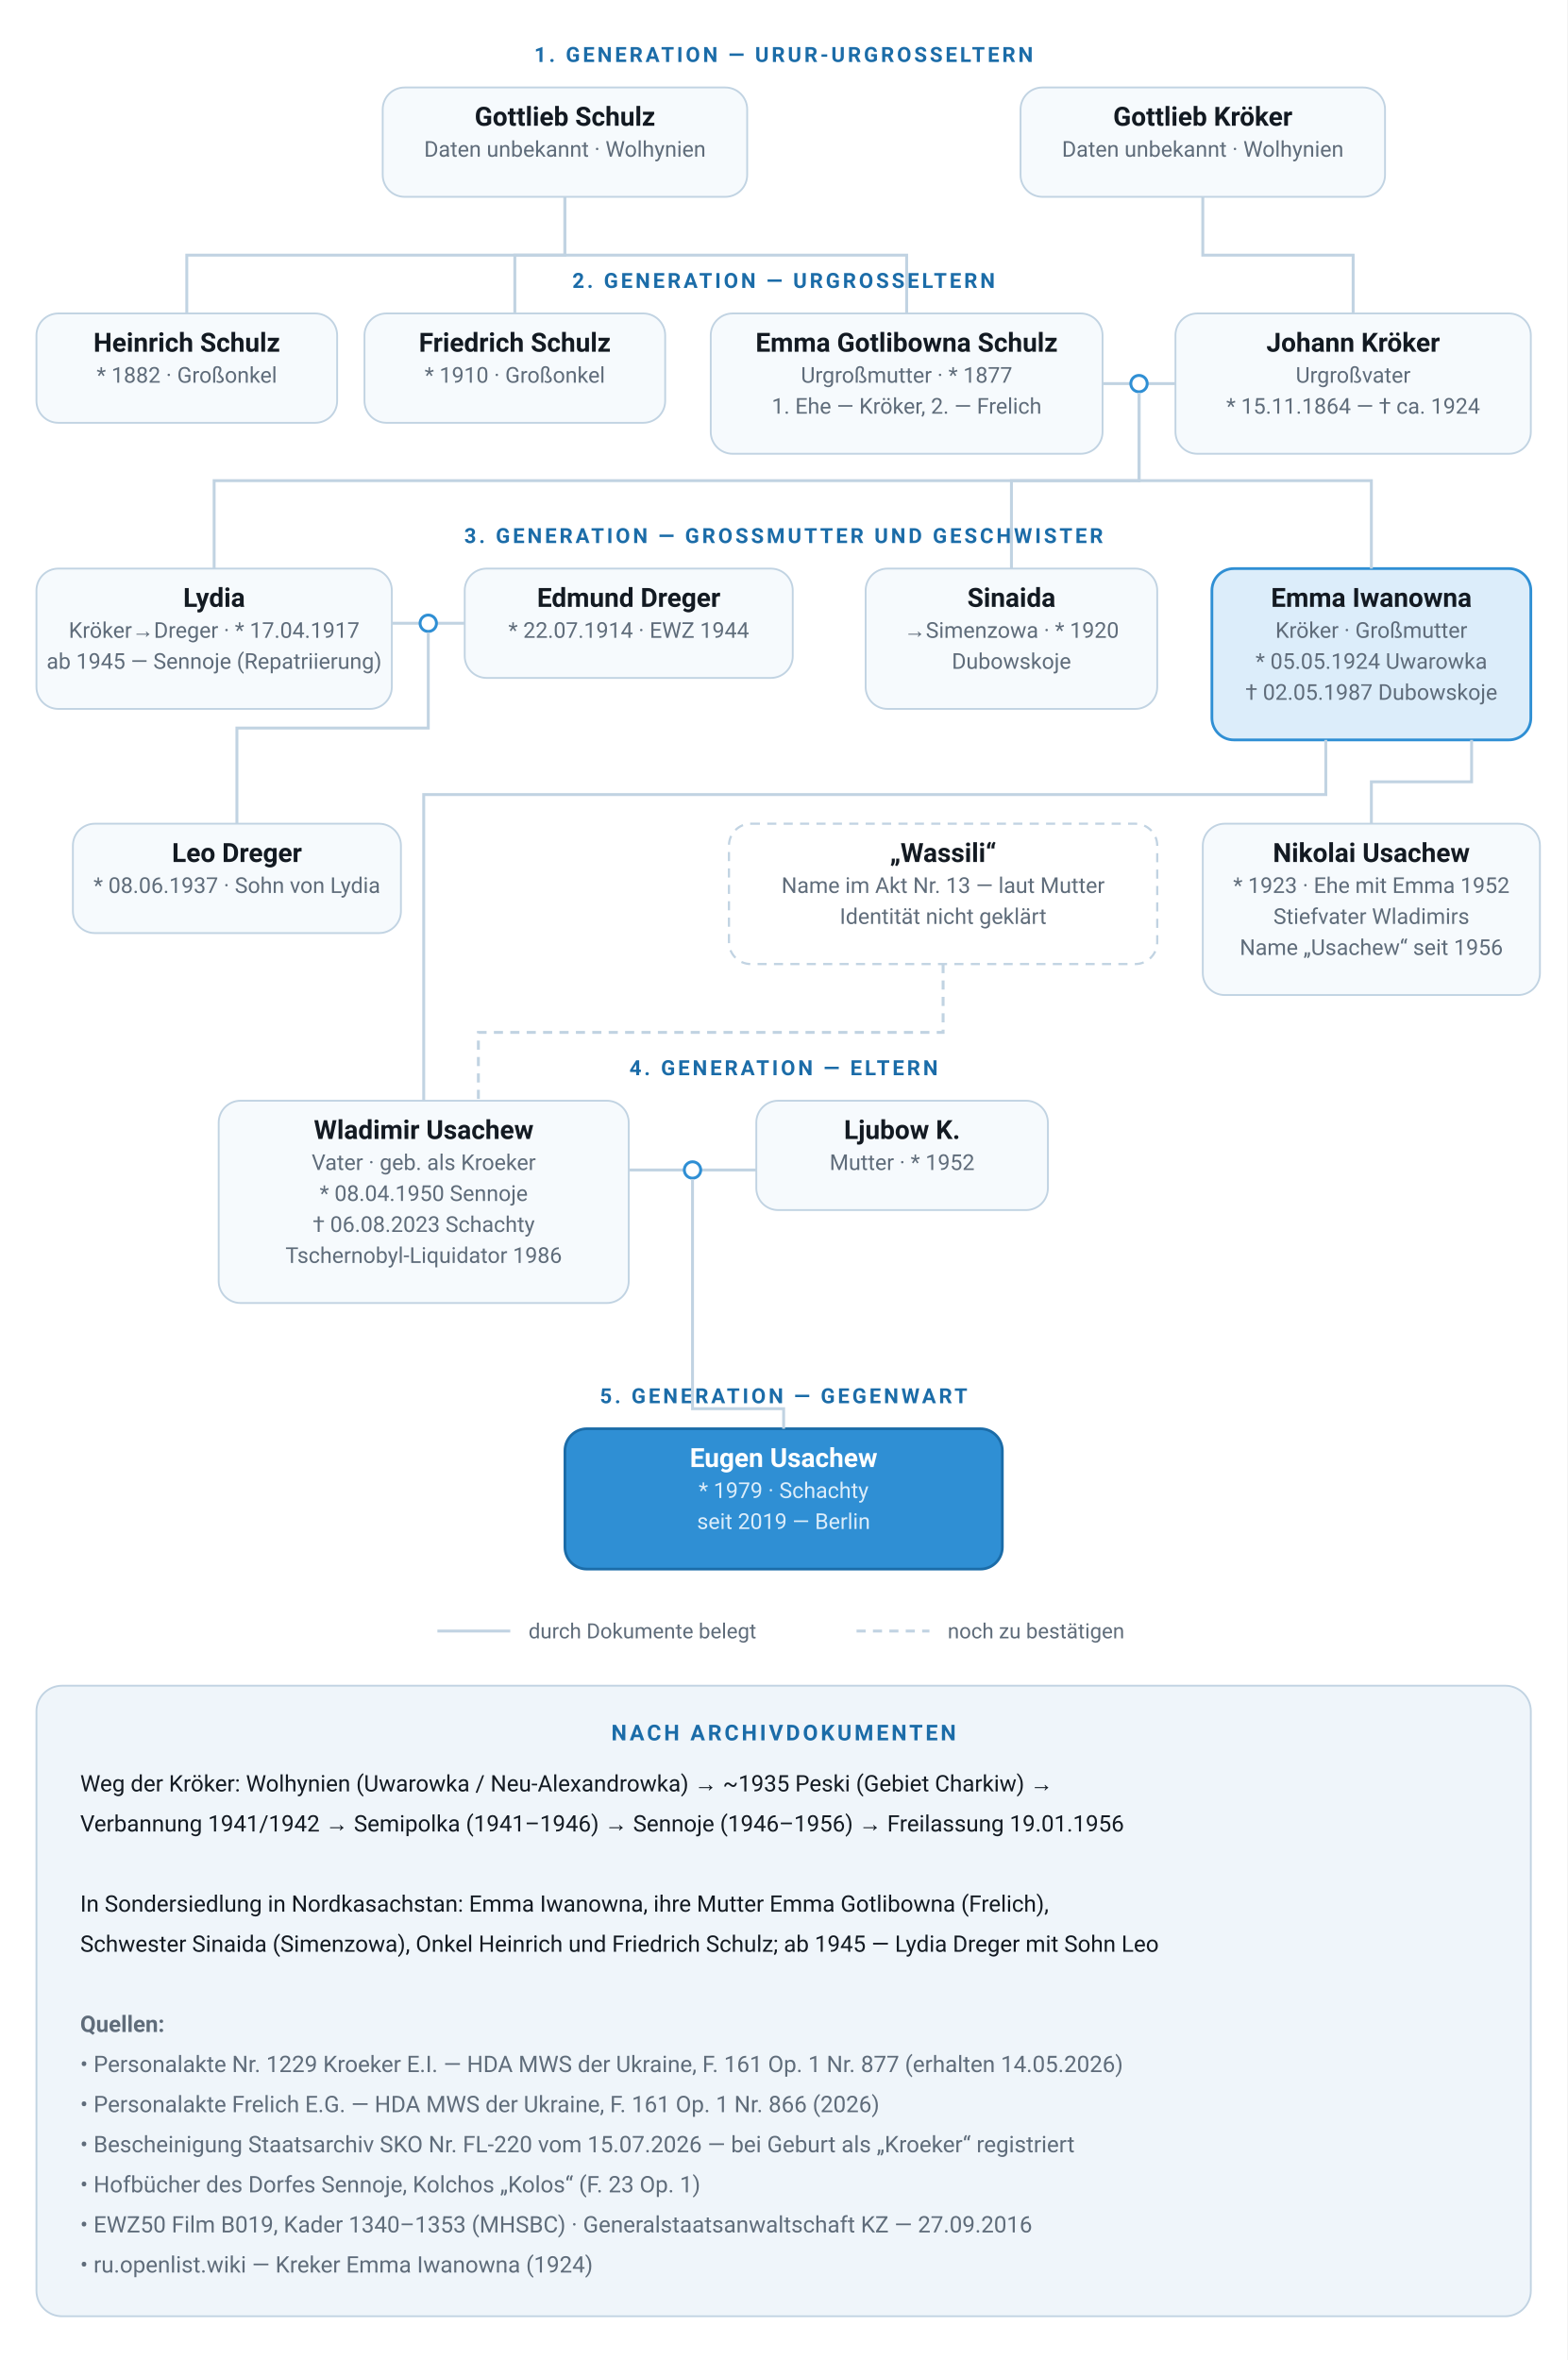
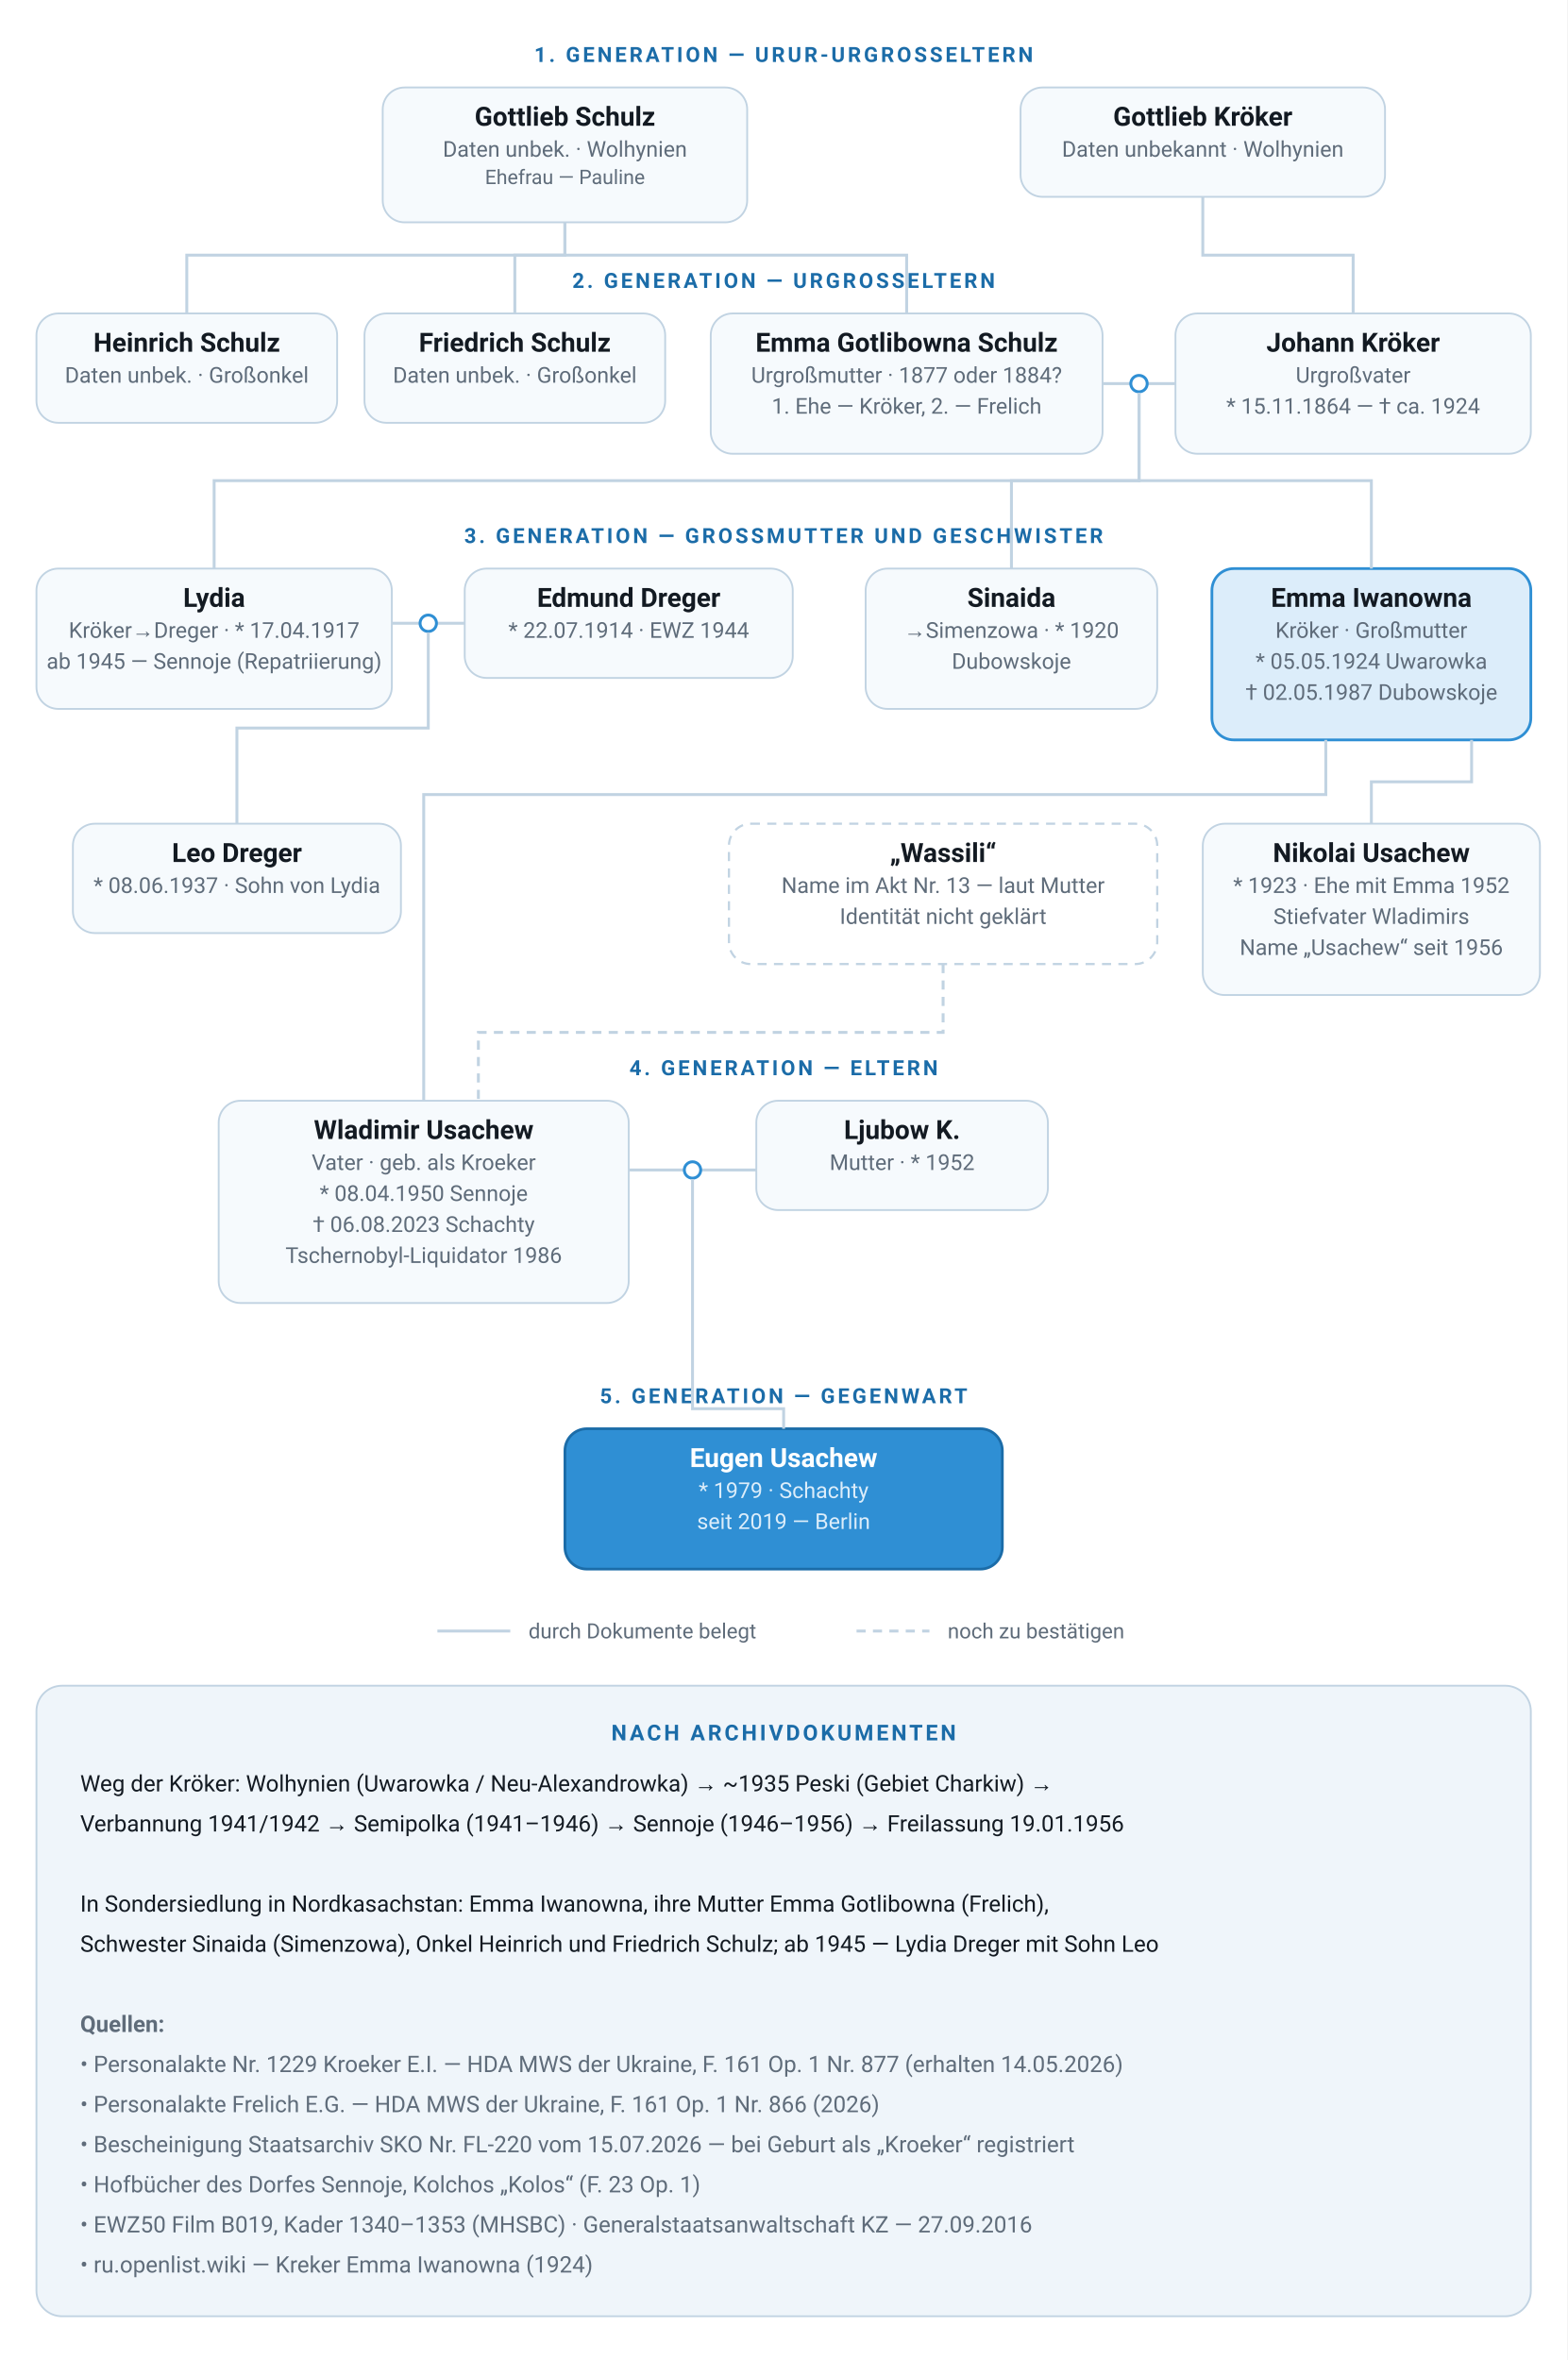
<svg xmlns="http://www.w3.org/2000/svg" width="100%" viewBox="0 0 860 1295" role="img" font-family="-apple-system, BlinkMacSystemFont, 'Segoe UI', Roboto, 'Helvetica Neue', Arial, sans-serif">
  <rect x="0" y="0" width="860" height="1295" fill="#ffffff" />
  <text x="430" y="34" text-anchor="middle" font-size="11.5" font-weight="700" letter-spacing="1.5" fill="#1b6ca8">1. GENERATION — URUR-URGROSSELTERN</text>
-   <rect x="210" y="48" width="200" height="60" rx="12" fill="#f6fafd" stroke="#c1d3e2" stroke-width="1" />
+   <rect x="210" y="48" width="200" height="74" rx="12" fill="#f6fafd" stroke="#c1d3e2" stroke-width="1" />
  <text x="310" y="69" text-anchor="middle" font-size="14.5" font-weight="600" fill="#131a22">Gottlieb Schulz</text>
-   <text x="310" y="86" text-anchor="middle" font-size="12" fill="#5f6c7a">Daten unbekannt · Wolhynien</text>
+   <text x="310" y="86" text-anchor="middle" font-size="12" fill="#5f6c7a">Daten unbek. · Wolhynien</text>
+   <text x="310" y="101" text-anchor="middle" font-size="11" fill="#5f6c7a">Ehefrau — Pauline</text>
  <rect x="560" y="48" width="200" height="60" rx="12" fill="#f6fafd" stroke="#c1d3e2" stroke-width="1" />
  <text x="660" y="69" text-anchor="middle" font-size="14.5" font-weight="600" fill="#131a22">Gottlieb Kröker</text>
  <text x="660" y="86" text-anchor="middle" font-size="12" fill="#5f6c7a">Daten unbekannt · Wolhynien</text>
  <text x="430" y="158" text-anchor="middle" font-size="11.5" font-weight="700" letter-spacing="1.5" fill="#1b6ca8">2. GENERATION — URGROSSELTERN</text>
  <rect x="20" y="172" width="165" height="60" rx="12" fill="#f6fafd" stroke="#c1d3e2" stroke-width="1" />
  <text x="102.5" y="193" text-anchor="middle" font-size="14.5" font-weight="600" fill="#131a22">Heinrich Schulz</text>
-   <text x="102.5" y="210" text-anchor="middle" font-size="12" fill="#5f6c7a">* 1882 · Großonkel</text>
+   <text x="102.5" y="210" text-anchor="middle" font-size="12" fill="#5f6c7a">Daten unbek. · Großonkel</text>
  <rect x="200" y="172" width="165" height="60" rx="12" fill="#f6fafd" stroke="#c1d3e2" stroke-width="1" />
  <text x="282.5" y="193" text-anchor="middle" font-size="14.5" font-weight="600" fill="#131a22">Friedrich Schulz</text>
-   <text x="282.5" y="210" text-anchor="middle" font-size="12" fill="#5f6c7a">* 1910 · Großonkel</text>
+   <text x="282.5" y="210" text-anchor="middle" font-size="12" fill="#5f6c7a">Daten unbek. · Großonkel</text>
  <rect x="390" y="172" width="215" height="77" rx="12" fill="#f6fafd" stroke="#c1d3e2" stroke-width="1" />
  <text x="497.5" y="193" text-anchor="middle" font-size="14.5" font-weight="600" fill="#131a22">Emma Gotlibowna Schulz</text>
-   <text x="497.5" y="210" text-anchor="middle" font-size="12" fill="#5f6c7a">Urgroßmutter · * 1877</text>
+   <text x="497.5" y="210" text-anchor="middle" font-size="12" fill="#5f6c7a">Urgroßmutter · 1877 oder 1884?</text>
  <text x="497.5" y="227" text-anchor="middle" font-size="12" fill="#5f6c7a">1. Ehe — Kröker, 2. — Frelich</text>
  <rect x="645" y="172" width="195" height="77" rx="12" fill="#f6fafd" stroke="#c1d3e2" stroke-width="1" />
  <text x="742.5" y="193" text-anchor="middle" font-size="14.5" font-weight="600" fill="#131a22">Johann Kröker</text>
  <text x="742.5" y="210" text-anchor="middle" font-size="12" fill="#5f6c7a">Urgroßvater</text>
  <text x="742.5" y="227" text-anchor="middle" font-size="12" fill="#5f6c7a">* 15.11.1864 — † ca. 1924</text>
-   <path d="M 310 108 V 140 H 102.5 V 172" stroke="#c1d3e2" stroke-width="1.6" fill="none" />
-   <path d="M 310 108 V 140 H 282.5 V 172" stroke="#c1d3e2" stroke-width="1.6" fill="none" />
-   <path d="M 310 108 V 140 H 497.5 V 172" stroke="#c1d3e2" stroke-width="1.6" fill="none" />
+   <path d="M 310 122 V 140 H 102.5 V 172" stroke="#c1d3e2" stroke-width="1.6" fill="none" />
+   <path d="M 310 122 V 140 H 282.5 V 172" stroke="#c1d3e2" stroke-width="1.6" fill="none" />
+   <path d="M 310 122 V 140 H 497.5 V 172" stroke="#c1d3e2" stroke-width="1.6" fill="none" />
  <path d="M 660 108 V 140 H 742.5 V 172" stroke="#c1d3e2" stroke-width="1.6" fill="none" />
  <path d="M 605 210.5 L 645 210.5" stroke="#c1d3e2" stroke-width="1.6" fill="none" />
  <circle cx="625" cy="210.5" r="4.5" fill="#ffffff" stroke="#2f8fd4" stroke-width="1.6" />
  <text x="430" y="298" text-anchor="middle" font-size="11.5" font-weight="700" letter-spacing="1.5" fill="#1b6ca8">3. GENERATION — GROSSMUTTER UND GESCHWISTER</text>
  <rect x="20" y="312" width="195" height="77" rx="12" fill="#f6fafd" stroke="#c1d3e2" stroke-width="1" />
  <text x="117.5" y="333" text-anchor="middle" font-size="14.5" font-weight="600" fill="#131a22">Lydia</text>
  <text x="117.5" y="350" text-anchor="middle" font-size="12" fill="#5f6c7a">Kröker→Dreger · * 17.04.1917</text>
  <text x="117.5" y="367" text-anchor="middle" font-size="12" fill="#5f6c7a">ab 1945 — Sennoje (Repatriierung)</text>
  <rect x="255" y="312" width="180" height="60" rx="12" fill="#f6fafd" stroke="#c1d3e2" stroke-width="1" />
  <text x="345" y="333" text-anchor="middle" font-size="14.5" font-weight="600" fill="#131a22">Edmund Dreger</text>
  <text x="345" y="350" text-anchor="middle" font-size="12" fill="#5f6c7a">* 22.07.1914 · EWZ 1944</text>
  <rect x="475" y="312" width="160" height="77" rx="12" fill="#f6fafd" stroke="#c1d3e2" stroke-width="1" />
  <text x="555" y="333" text-anchor="middle" font-size="14.5" font-weight="600" fill="#131a22">Sinaida</text>
  <text x="555" y="350" text-anchor="middle" font-size="12" fill="#5f6c7a">→Simenzowa · * 1920</text>
  <text x="555" y="367" text-anchor="middle" font-size="12" fill="#5f6c7a">Dubowskoje</text>
  <rect x="665" y="312" width="175" height="94" rx="12" fill="#dcedfa" stroke="#2f8fd4" stroke-width="1.5" />
  <text x="752.5" y="333" text-anchor="middle" font-size="14.5" font-weight="600" fill="#131a22">Emma Iwanowna</text>
  <text x="752.5" y="350" text-anchor="middle" font-size="12" fill="#5f6c7a">Kröker · Großmutter</text>
  <text x="752.5" y="367" text-anchor="middle" font-size="12" fill="#5f6c7a">* 05.05.1924 Uwarowka</text>
  <text x="752.5" y="384" text-anchor="middle" font-size="12" fill="#5f6c7a">† 02.05.1987 Dubowskoje</text>
  <path d="M 625 215.5 V 263.75 H 117.5 V 312" stroke="#c1d3e2" stroke-width="1.6" fill="none" />
  <path d="M 625 215.5 V 263.75 H 555 V 312" stroke="#c1d3e2" stroke-width="1.6" fill="none" />
  <path d="M 625 215.5 V 263.75 H 752.5 V 312" stroke="#c1d3e2" stroke-width="1.6" fill="none" />
  <path d="M 215 342 L 255 342" stroke="#c1d3e2" stroke-width="1.6" fill="none" />
  <circle cx="235" cy="342" r="4.5" fill="#ffffff" stroke="#2f8fd4" stroke-width="1.6" />
  <rect x="40" y="452" width="180" height="60" rx="12" fill="#f6fafd" stroke="#c1d3e2" stroke-width="1" />
  <text x="130" y="473" text-anchor="middle" font-size="14.5" font-weight="600" fill="#131a22">Leo Dreger</text>
  <text x="130" y="490" text-anchor="middle" font-size="12" fill="#5f6c7a">* 08.06.1937 · Sohn von Lydia</text>
  <path d="M 235 347 V 399.5 H 130 V 452" stroke="#c1d3e2" stroke-width="1.6" fill="none" />
  <rect x="400" y="452" width="235" height="77" rx="12" fill="#ffffff" stroke="#c1d3e2" stroke-width="1.2" stroke-dasharray="5,4" />
  <text x="517.5" y="473" text-anchor="middle" font-size="14.5" font-weight="600" fill="#131a22">„Wassili“</text>
  <text x="517.5" y="490" text-anchor="middle" font-size="12" fill="#5f6c7a">Name im Akt Nr. 13 — laut Mutter</text>
  <text x="517.5" y="507" text-anchor="middle" font-size="12" fill="#5f6c7a">Identität nicht geklärt</text>
  <rect x="660" y="452" width="185" height="94" rx="12" fill="#f6fafd" stroke="#c1d3e2" stroke-width="1" />
  <text x="752.5" y="473" text-anchor="middle" font-size="14.5" font-weight="600" fill="#131a22">Nikolai Usachew</text>
  <text x="752.5" y="490" text-anchor="middle" font-size="12" fill="#5f6c7a">* 1923 · Ehe mit Emma 1952</text>
  <text x="752.5" y="507" text-anchor="middle" font-size="12" fill="#5f6c7a">Stiefvater Wladimirs</text>
  <text x="752.5" y="524" text-anchor="middle" font-size="12" fill="#5f6c7a">Name „Usachew“ seit 1956</text>
  <path d="M 807.5 406 V 429 H 752.5 V 452" stroke="#c1d3e2" stroke-width="1.6" fill="none" />
  <text x="430" y="590" text-anchor="middle" font-size="11.5" font-weight="700" letter-spacing="1.5" fill="#1b6ca8">4. GENERATION — ELTERN</text>
  <rect x="120" y="604" width="225" height="111" rx="12" fill="#f6fafd" stroke="#c1d3e2" stroke-width="1" />
  <text x="232.5" y="625" text-anchor="middle" font-size="14.5" font-weight="600" fill="#131a22">Wladimir Usachew</text>
  <text x="232.5" y="642" text-anchor="middle" font-size="12" fill="#5f6c7a">Vater · geb. als Kroeker</text>
  <text x="232.5" y="659" text-anchor="middle" font-size="12" fill="#5f6c7a">* 08.04.1950 Sennoje</text>
  <text x="232.5" y="676" text-anchor="middle" font-size="12" fill="#5f6c7a">† 06.08.2023 Schachty</text>
  <text x="232.5" y="693" text-anchor="middle" font-size="12" fill="#5f6c7a">Tschernobyl-Liquidator 1986</text>
  <rect x="415" y="604" width="160" height="60" rx="12" fill="#f6fafd" stroke="#c1d3e2" stroke-width="1" />
  <text x="495" y="625" text-anchor="middle" font-size="14.5" font-weight="600" fill="#131a22">Ljubow K.</text>
  <text x="495" y="642" text-anchor="middle" font-size="12" fill="#5f6c7a">Mutter · * 1952</text>
  <path d="M 727.5 406 V 436 H 232.5 V 604" stroke="#c1d3e2" stroke-width="1.6" fill="none" />
  <path d="M 517.5 529 V 566.5 H 262.5 V 604" stroke="#c1d3e2" stroke-width="1.6" fill="none" stroke-dasharray="5,4" />
  <path d="M 345 642 L 415 642" stroke="#c1d3e2" stroke-width="1.6" fill="none" />
  <circle cx="380" cy="642" r="4.5" fill="#ffffff" stroke="#2f8fd4" stroke-width="1.6" />
  <text x="430" y="770" text-anchor="middle" font-size="11.5" font-weight="700" letter-spacing="1.5" fill="#1b6ca8">5. GENERATION — GEGENWART</text>
  <rect x="310" y="784" width="240" height="77" rx="12" fill="#2f8fd4" stroke="#1b6ca8" stroke-width="1.5" />
  <text x="430" y="805" text-anchor="middle" font-size="14.5" font-weight="600" fill="#ffffff">Eugen Usachew</text>
  <text x="430" y="822" text-anchor="middle" font-size="12" fill="#dcedfa">* 1979 · Schachty</text>
  <text x="430" y="839" text-anchor="middle" font-size="12" fill="#dcedfa">seit 2019 — Berlin</text>
  <path d="M 380 647 L 380 762" stroke="#c1d3e2" stroke-width="1.6" fill="none" />
  <path d="M 380 762 V 773 H 430 V 784" stroke="#c1d3e2" stroke-width="1.6" fill="none" />
  <line x1="240" y1="895" x2="280" y2="895" stroke="#c1d3e2" stroke-width="1.6" />
  <text x="290" y="899" font-size="11.5" fill="#5f6c7a">durch Dokumente belegt</text>
  <line x1="470" y1="895" x2="510" y2="895" stroke="#c1d3e2" stroke-width="1.6" stroke-dasharray="5,4" />
  <text x="520" y="899" font-size="11.5" fill="#5f6c7a">noch zu bestätigen</text>
  <rect x="20" y="925" width="820" height="346" rx="14" fill="#eff5fa" stroke="#c1d3e2" stroke-width="1" />
  <text x="430" y="955" text-anchor="middle" font-size="12" font-weight="700" letter-spacing="1.5" fill="#1b6ca8">NACH ARCHIVDOKUMENTEN</text>
  <text x="44" y="983" font-size="12.5" fill="#131a22">Weg der Kröker: Wolhynien (Uwarowka / Neu-Alexandrowka) → ~1935 Peski (Gebiet Charkiw) →</text>
  <text x="44" y="1005" font-size="12.5" fill="#131a22">Verbannung 1941/1942 → Semipolka (1941–1946) → Sennoje (1946–1956) → Freilassung 19.01.1956</text>
  <text x="44" y="1049" font-size="12.5" fill="#131a22">In Sondersiedlung in Nordkasachstan: Emma Iwanowna, ihre Mutter Emma Gotlibowna (Frelich),</text>
  <text x="44" y="1071" font-size="12.5" fill="#131a22">Schwester Sinaida (Simenzowa), Onkel Heinrich und Friedrich Schulz; ab 1945 — Lydia Dreger mit Sohn Leo</text>
  <text x="44" y="1115" font-size="12.5" font-weight="600" fill="#5f6c7a">Quellen:</text>
  <text x="44" y="1137" font-size="12.5" fill="#5f6c7a">• Personalakte Nr. 1229 Kroeker E.I. — HDA MWS der Ukraine, F. 161 Op. 1 Nr. 877 (erhalten 14.05.2026)</text>
  <text x="44" y="1159" font-size="12.5" fill="#5f6c7a">• Personalakte Frelich E.G. — HDA MWS der Ukraine, F. 161 Op. 1 Nr. 866 (2026)</text>
  <text x="44" y="1181" font-size="12.5" fill="#5f6c7a">• Bescheinigung Staatsarchiv SKO Nr. FL-220 vom 15.07.2026 — bei Geburt als „Kroeker“ registriert</text>
  <text x="44" y="1203" font-size="12.5" fill="#5f6c7a">• Hofbücher des Dorfes Sennoje, Kolchos „Kolos“ (F. 23 Op. 1)</text>
  <text x="44" y="1225" font-size="12.5" fill="#5f6c7a">• EWZ50 Film B019, Kader 1340–1353 (MHSBC) · Generalstaatsanwaltschaft KZ — 27.09.2016</text>
  <text x="44" y="1247" font-size="12.5" fill="#5f6c7a">• ru.openlist.wiki — Kreker Emma Iwanowna (1924)</text>
</svg>
